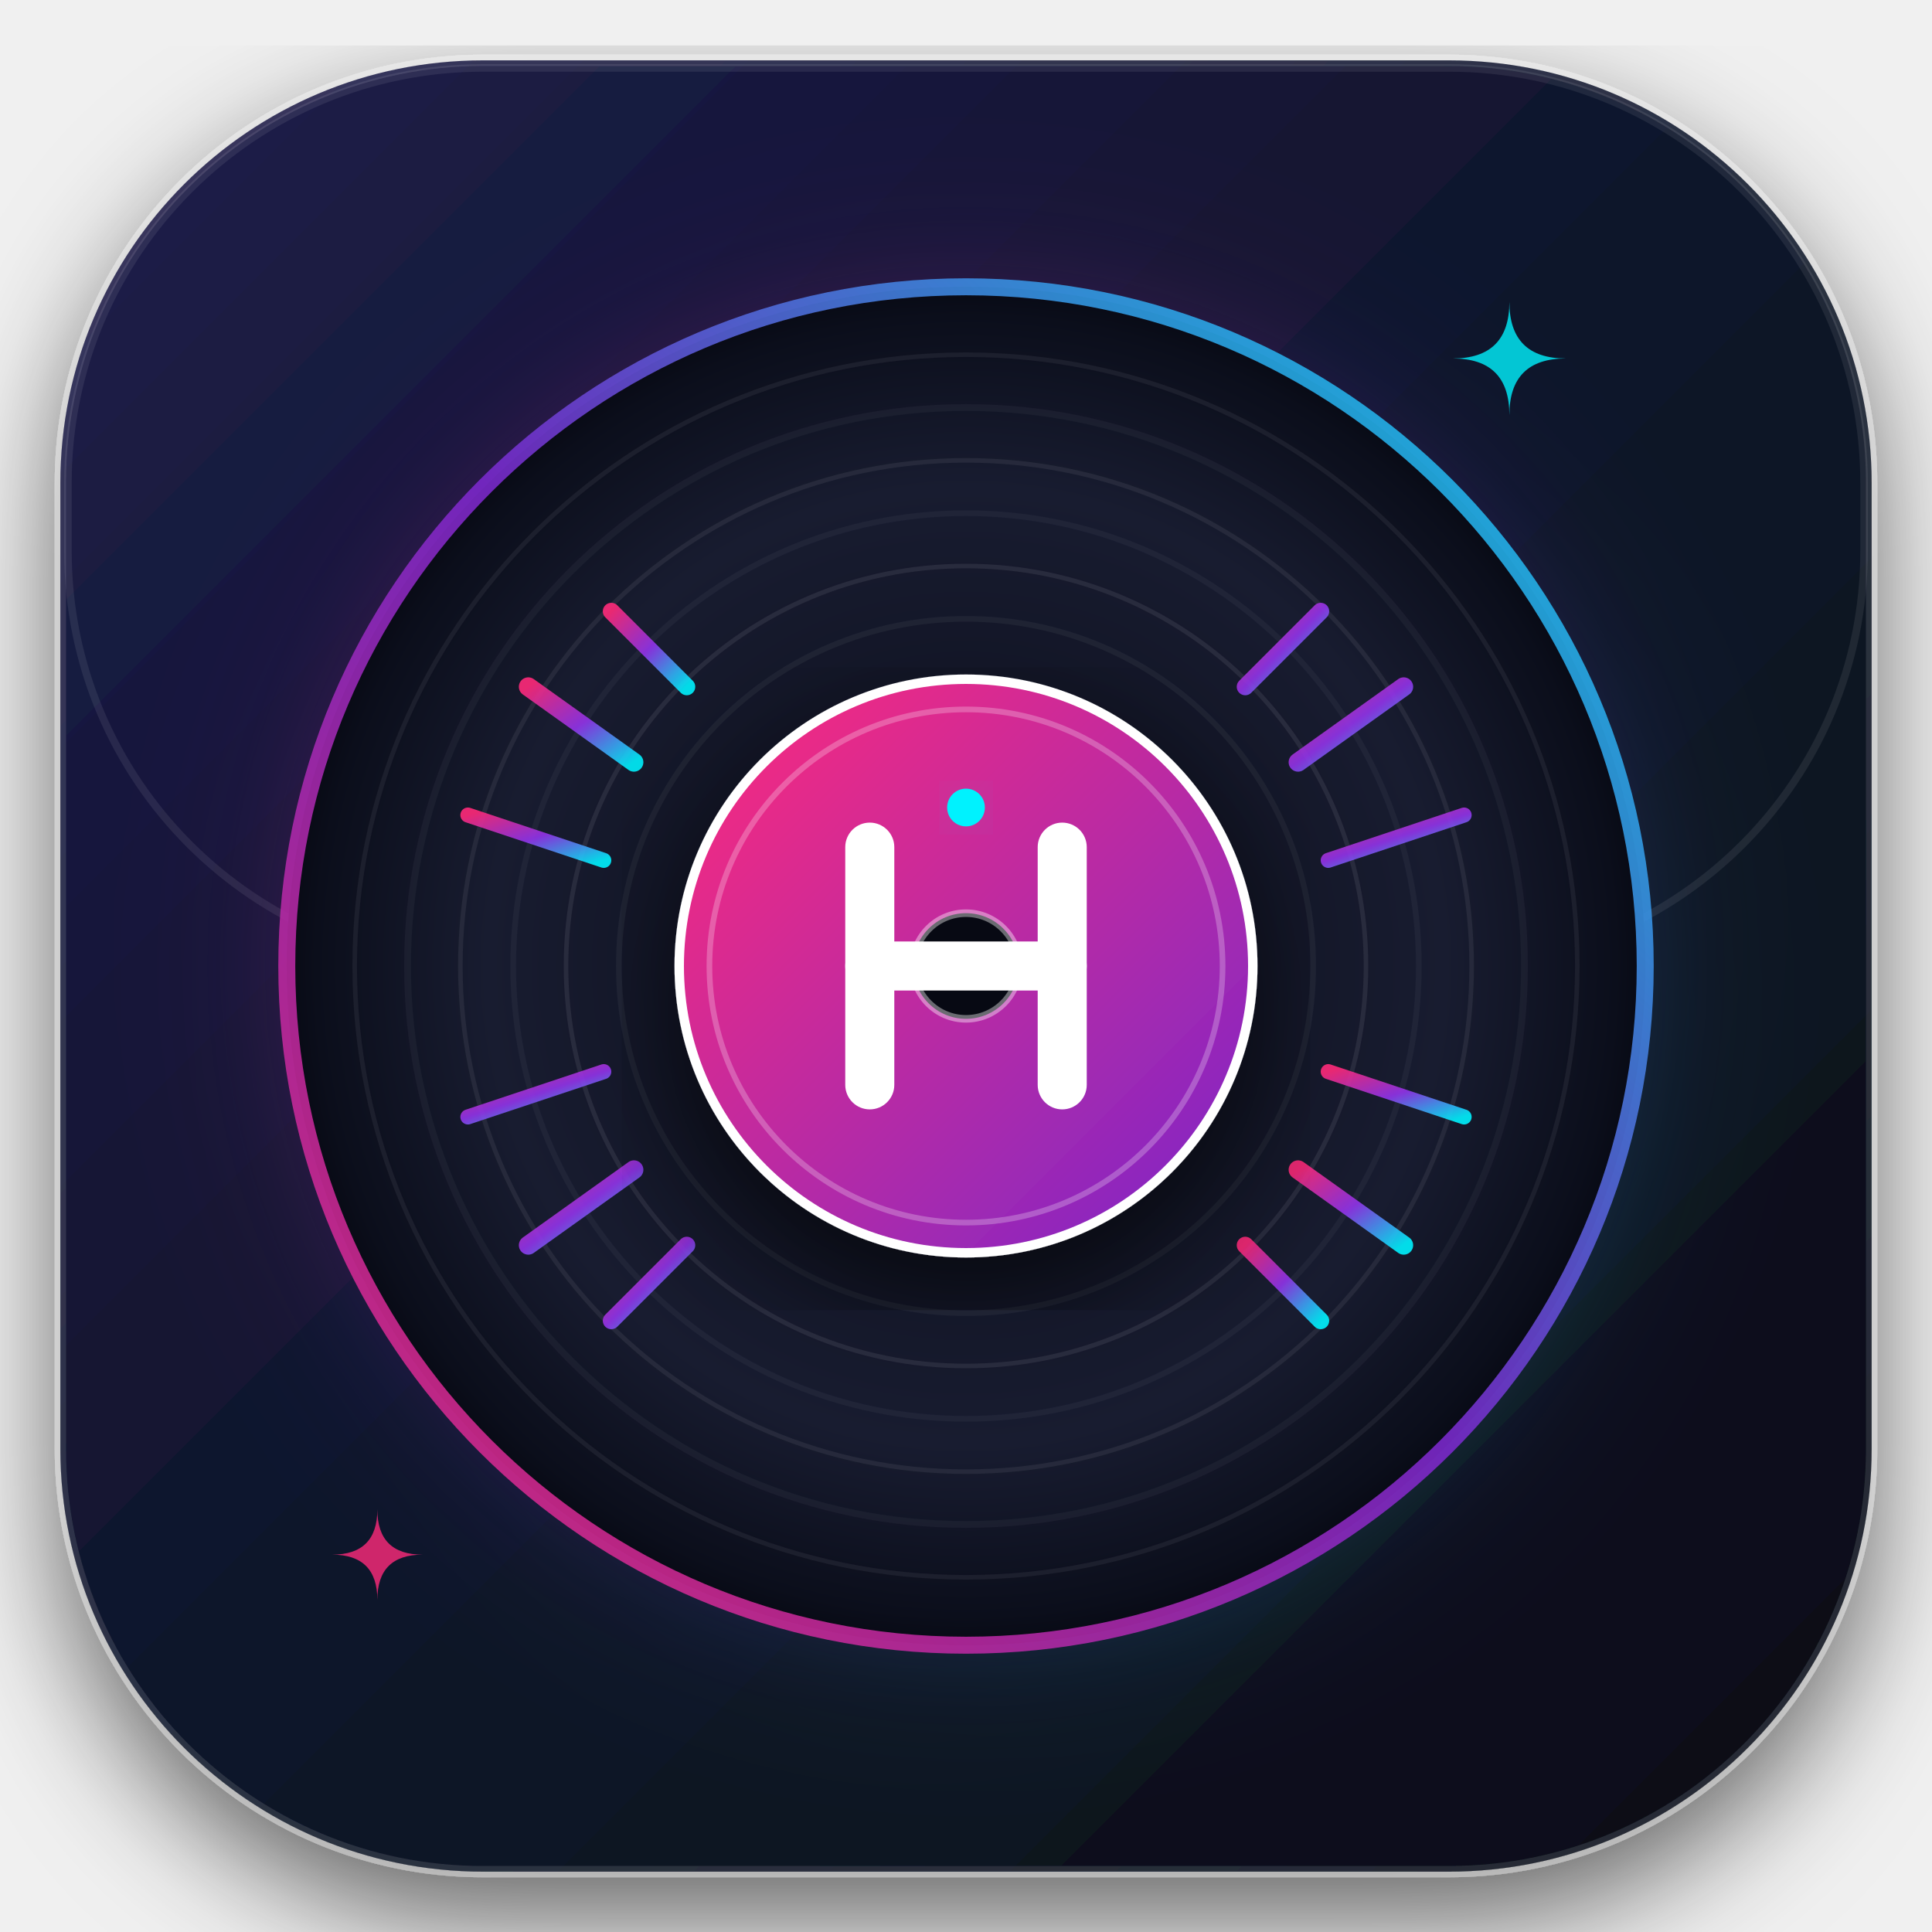
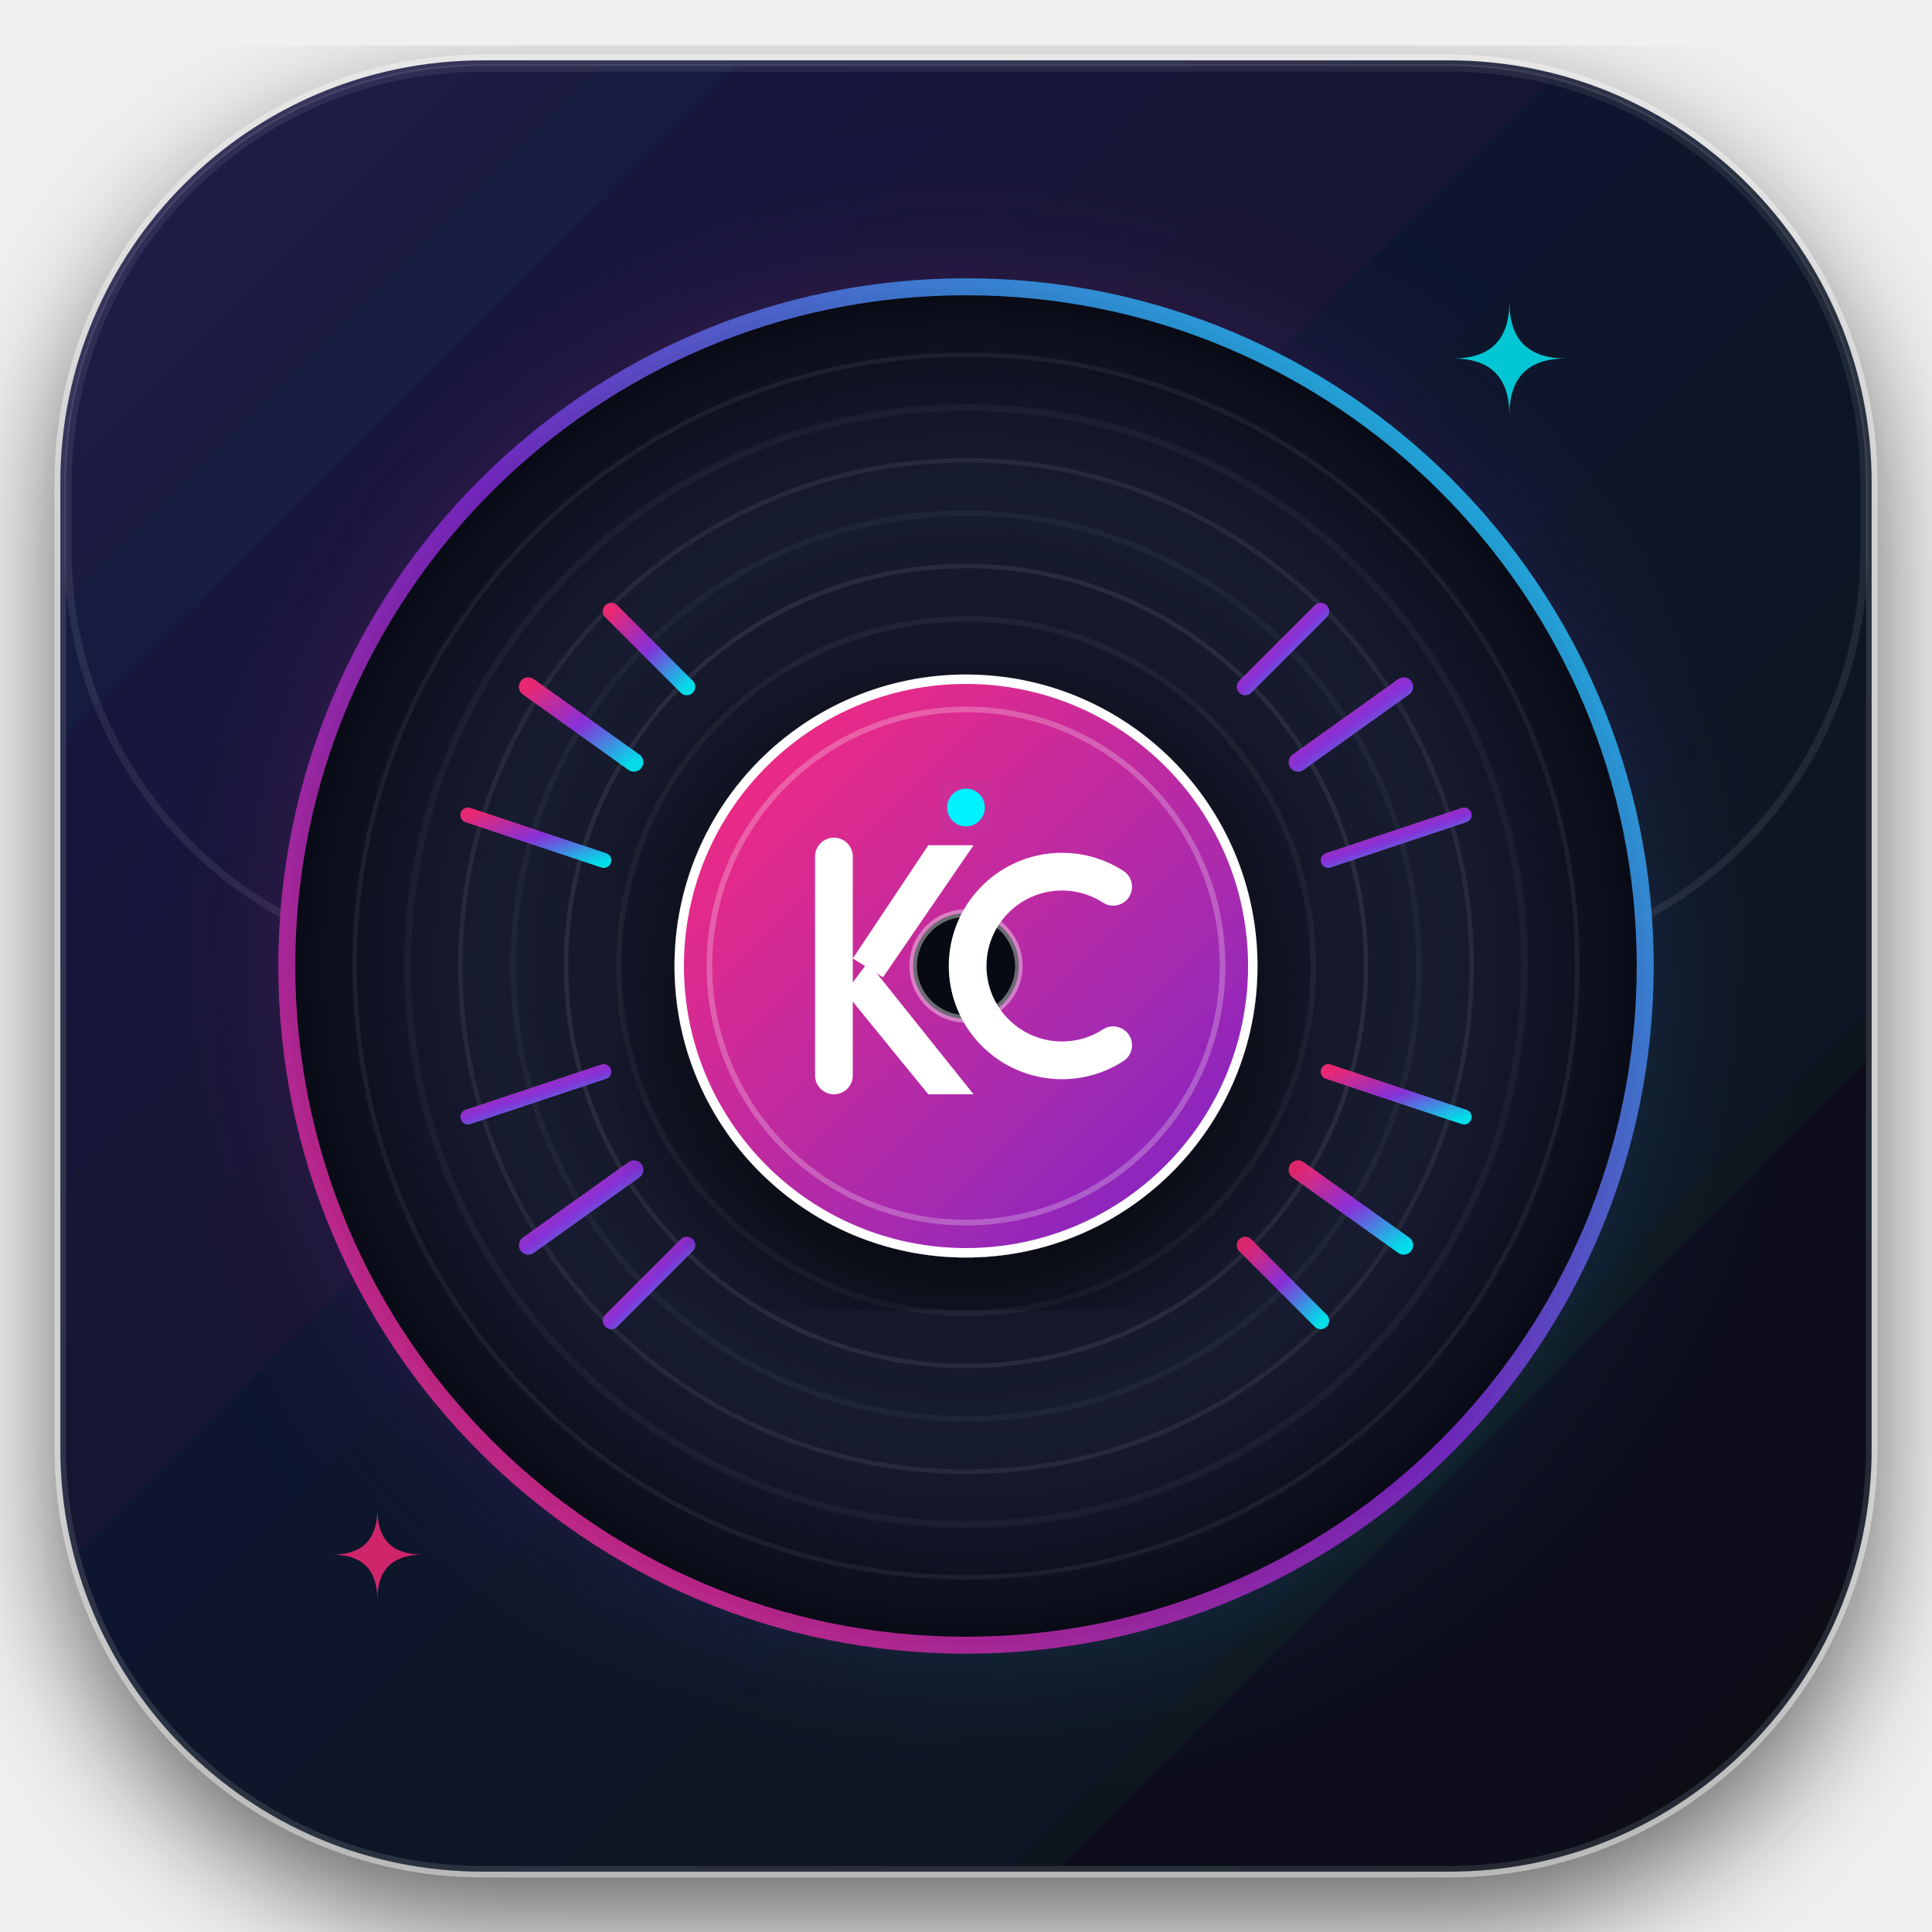
<svg xmlns="http://www.w3.org/2000/svg" viewBox="0 0 512 512" width="100%" height="100%">
  <defs>
    <linearGradient id="bgGrad" x1="0%" y1="0%" x2="100%" y2="100%">
      <stop offset="0%" stop-color="#1e1b4b" />
      <stop offset="50%" stop-color="#0f172a" />
      <stop offset="100%" stop-color="#090d16" />
    </linearGradient>
    <linearGradient id="neonGrad" x1="0%" y1="0%" x2="100%" y2="100%">
      <stop offset="0%" stop-color="#ff2a7a" />
      <stop offset="50%" stop-color="#9333ea" />
      <stop offset="100%" stop-color="#00f2fe" />
    </linearGradient>
    <linearGradient id="ringGrad" x1="0%" y1="100%" x2="100%" y2="0%">
      <stop offset="0%" stop-color="#ff2a7a" stop-opacity="0.85" />
      <stop offset="50%" stop-color="#7928ca" stop-opacity="0.9" />
      <stop offset="100%" stop-color="#00f2fe" stop-opacity="0.85" />
    </linearGradient>
    <radialGradient id="vinylGrad" cx="50%" cy="50%" r="50%">
      <stop offset="0%" stop-color="#1e2238" />
      <stop offset="35%" stop-color="#111424" />
      <stop offset="70%" stop-color="#181c30" />
      <stop offset="95%" stop-color="#0b0e1b" />
      <stop offset="100%" stop-color="#070913" />
    </radialGradient>
    <linearGradient id="centerBadge" x1="0%" y1="0%" x2="100%" y2="100%">
      <stop offset="0%" stop-color="#ff2a7a" />
      <stop offset="100%" stop-color="#7928ca" />
    </linearGradient>
    <filter id="neonGlow" x="-20%" y="-20%" width="140%" height="140%">
      <feGaussianBlur stdDeviation="12" result="blur1" />
      <feGaussianBlur stdDeviation="24" result="blur2" />
      <feMerge>
        <feMergeNode in="blur2" />
        <feMergeNode in="blur1" />
        <feMergeNode in="SourceGraphic" />
      </feMerge>
    </filter>
    <filter id="subtleShadow" x="-10%" y="-10%" width="120%" height="120%">
      <feDropShadow dx="0" dy="12" stdDeviation="16" flood-color="#000" flood-opacity="0.6" />
    </filter>
  </defs>
  <rect x="16" y="16" width="480" height="480" rx="112" ry="112" fill="url(#bgGrad)" stroke="rgba(255, 255, 255, 0.12)" stroke-width="3" filter="url(#subtleShadow)" />
  <rect x="18" y="18" width="476" height="238" rx="110" ry="110" fill="none" stroke="rgba(255, 255, 255, 0.08)" stroke-width="2" />
  <circle cx="256" cy="256" r="170" fill="url(#neonGrad)" opacity="0.22" filter="url(#neonGlow)" />
  <circle cx="256" cy="256" r="180" fill="url(#vinylGrad)" stroke="url(#ringGrad)" stroke-width="4.5" />
  <circle cx="256" cy="256" r="162" fill="none" stroke="rgba(255, 255, 255, 0.06)" stroke-width="1.2" />
  <circle cx="256" cy="256" r="148" fill="none" stroke="rgba(255, 255, 255, 0.04)" stroke-width="1.8" />
  <circle cx="256" cy="256" r="134" fill="none" stroke="rgba(255, 255, 255, 0.07)" stroke-width="1.2" />
  <circle cx="256" cy="256" r="120" fill="none" stroke="rgba(255, 255, 255, 0.04)" stroke-width="1.5" />
  <circle cx="256" cy="256" r="106" fill="none" stroke="rgba(255, 255, 255, 0.08)" stroke-width="1.2" />
  <circle cx="256" cy="256" r="92" fill="none" stroke="rgba(255, 255, 256, 0.05)" stroke-width="1.5" />
  <g stroke="url(#neonGrad)" stroke-width="4" stroke-linecap="round" opacity="0.9">
    <line x1="330" y1="182" x2="350" y2="162" stroke-width="4.5" />
    <line x1="344" y1="202" x2="372" y2="182" stroke-width="5" />
    <line x1="352" y1="228" x2="388" y2="216" stroke-width="4" />
    <line x1="356" y1="256" x2="396" y2="256" stroke-width="5" />
    <line x1="352" y1="284" x2="388" y2="296" stroke-width="4" />
    <line x1="344" y1="310" x2="372" y2="330" stroke-width="5" />
    <line x1="330" y1="330" x2="350" y2="350" stroke-width="4.5" />
    <line x1="182" y1="330" x2="162" y2="350" stroke-width="4.5" />
    <line x1="168" y1="310" x2="140" y2="330" stroke-width="5" />
    <line x1="160" y1="284" x2="124" y2="296" stroke-width="4" />
    <line x1="156" y1="256" x2="116" y2="256" stroke-width="5" />
    <line x1="160" y1="228" x2="124" y2="216" stroke-width="4" />
    <line x1="168" y1="202" x2="140" y2="182" stroke-width="5" />
    <line x1="182" y1="182" x2="162" y2="162" stroke-width="4.5" />
  </g>
  <circle cx="256" cy="256" r="76" fill="url(#centerBadge)" stroke="#ffffff" stroke-width="2.5" filter="url(#subtleShadow)" />
  <circle cx="256" cy="256" r="68" fill="none" stroke="rgba(255, 255, 255, 0.25)" stroke-width="1.5" />
  <circle cx="256" cy="256" r="14" fill="#070913" stroke="rgba(255, 255, 255, 0.4)" stroke-width="2" />
  <g fill="#ffffff">
-     <rect x="224" y="218" width="13" height="76" rx="6.5" />
-     <rect x="275" y="218" width="13" height="76" rx="6.5" />
-     <rect x="224" y="249.5" width="64" height="13" rx="6.5" />
+     <rect x="216" y="222" width="10" height="68" rx="5" />
+     <polygon points="226,254 246,224 258,224 234,259" />
+     <polygon points="230,255 258,290 246,290 224,263" />
+     <path d="M 295,235 A 25,25 0 1,0 295,277" fill="none" stroke="#ffffff" stroke-width="10" stroke-linecap="round" />
    <circle cx="256" cy="214" r="5" fill="#00f2fe" filter="url(#neonGlow)" />
  </g>
  <path d="M 400 80 Q 400 95 415 95 Q 400 95 400 110 Q 400 95 385 95 Q 400 95 400 80 Z" fill="#00f2fe" opacity="0.8" />
  <path d="M 100 400 Q 100 412 112 412 Q 100 412 100 424 Q 100 412 88 412 Q 100 412 100 400 Z" fill="#ff2a7a" opacity="0.8" />
</svg>
